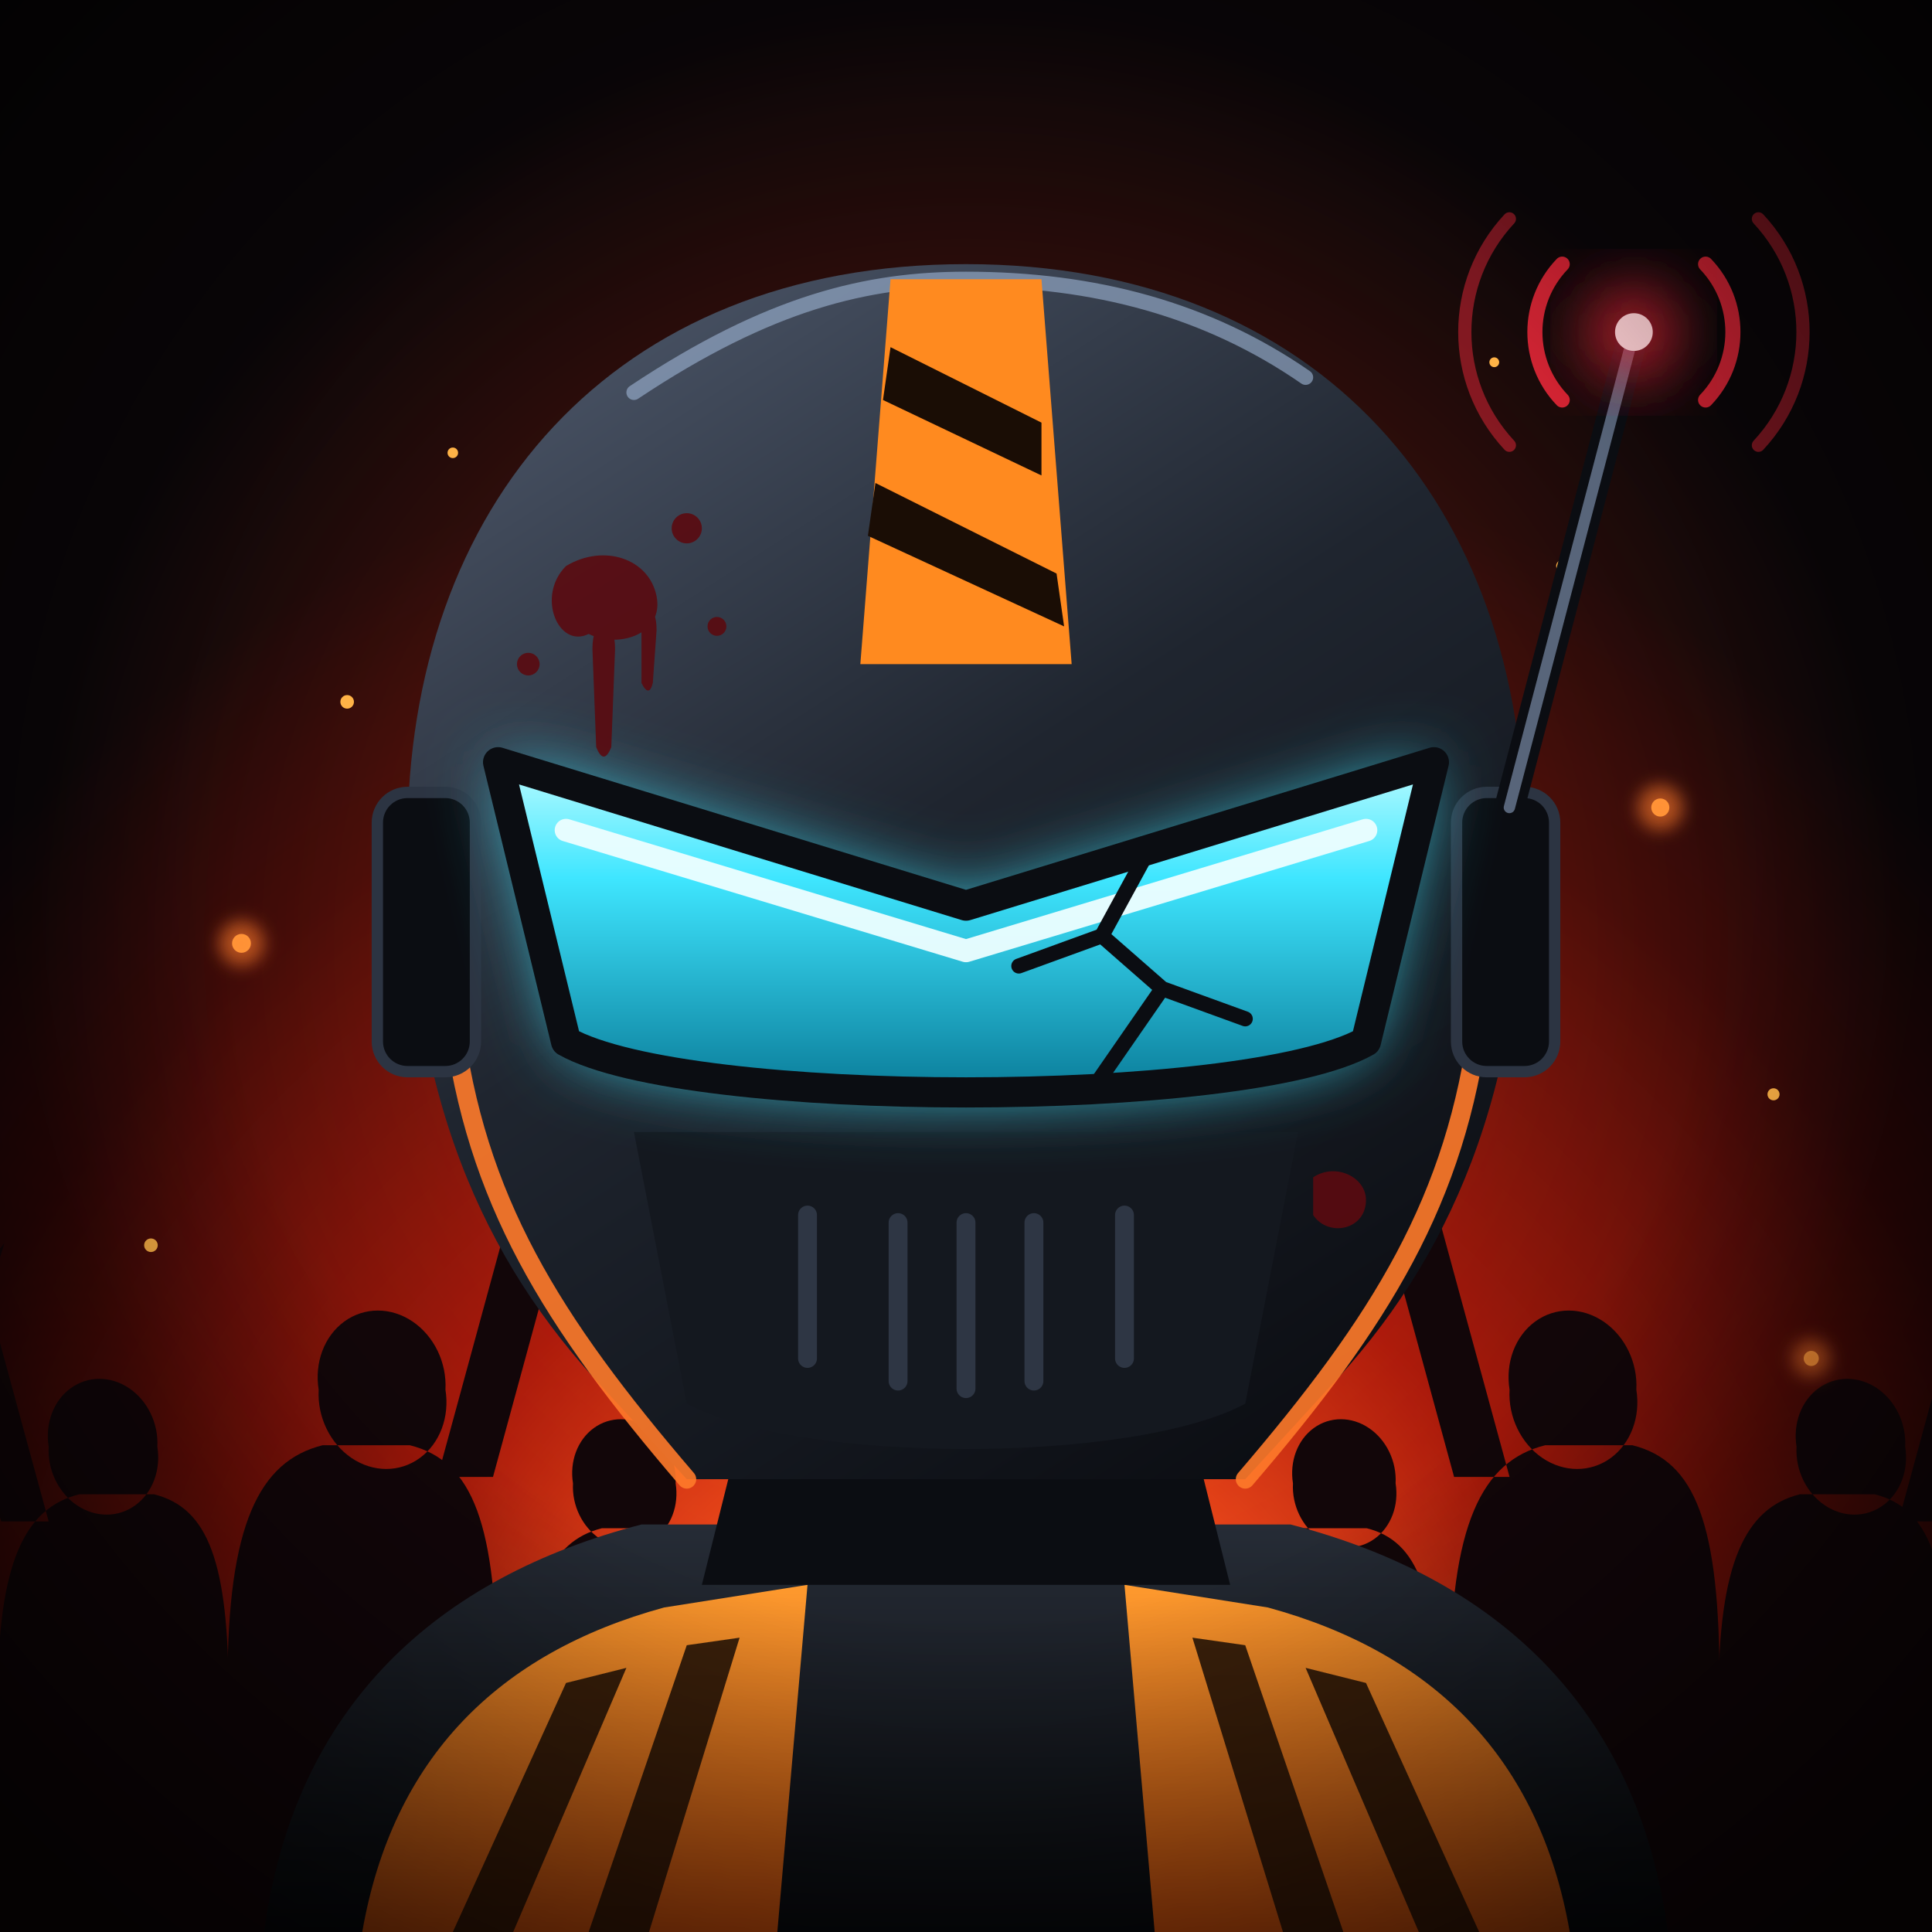
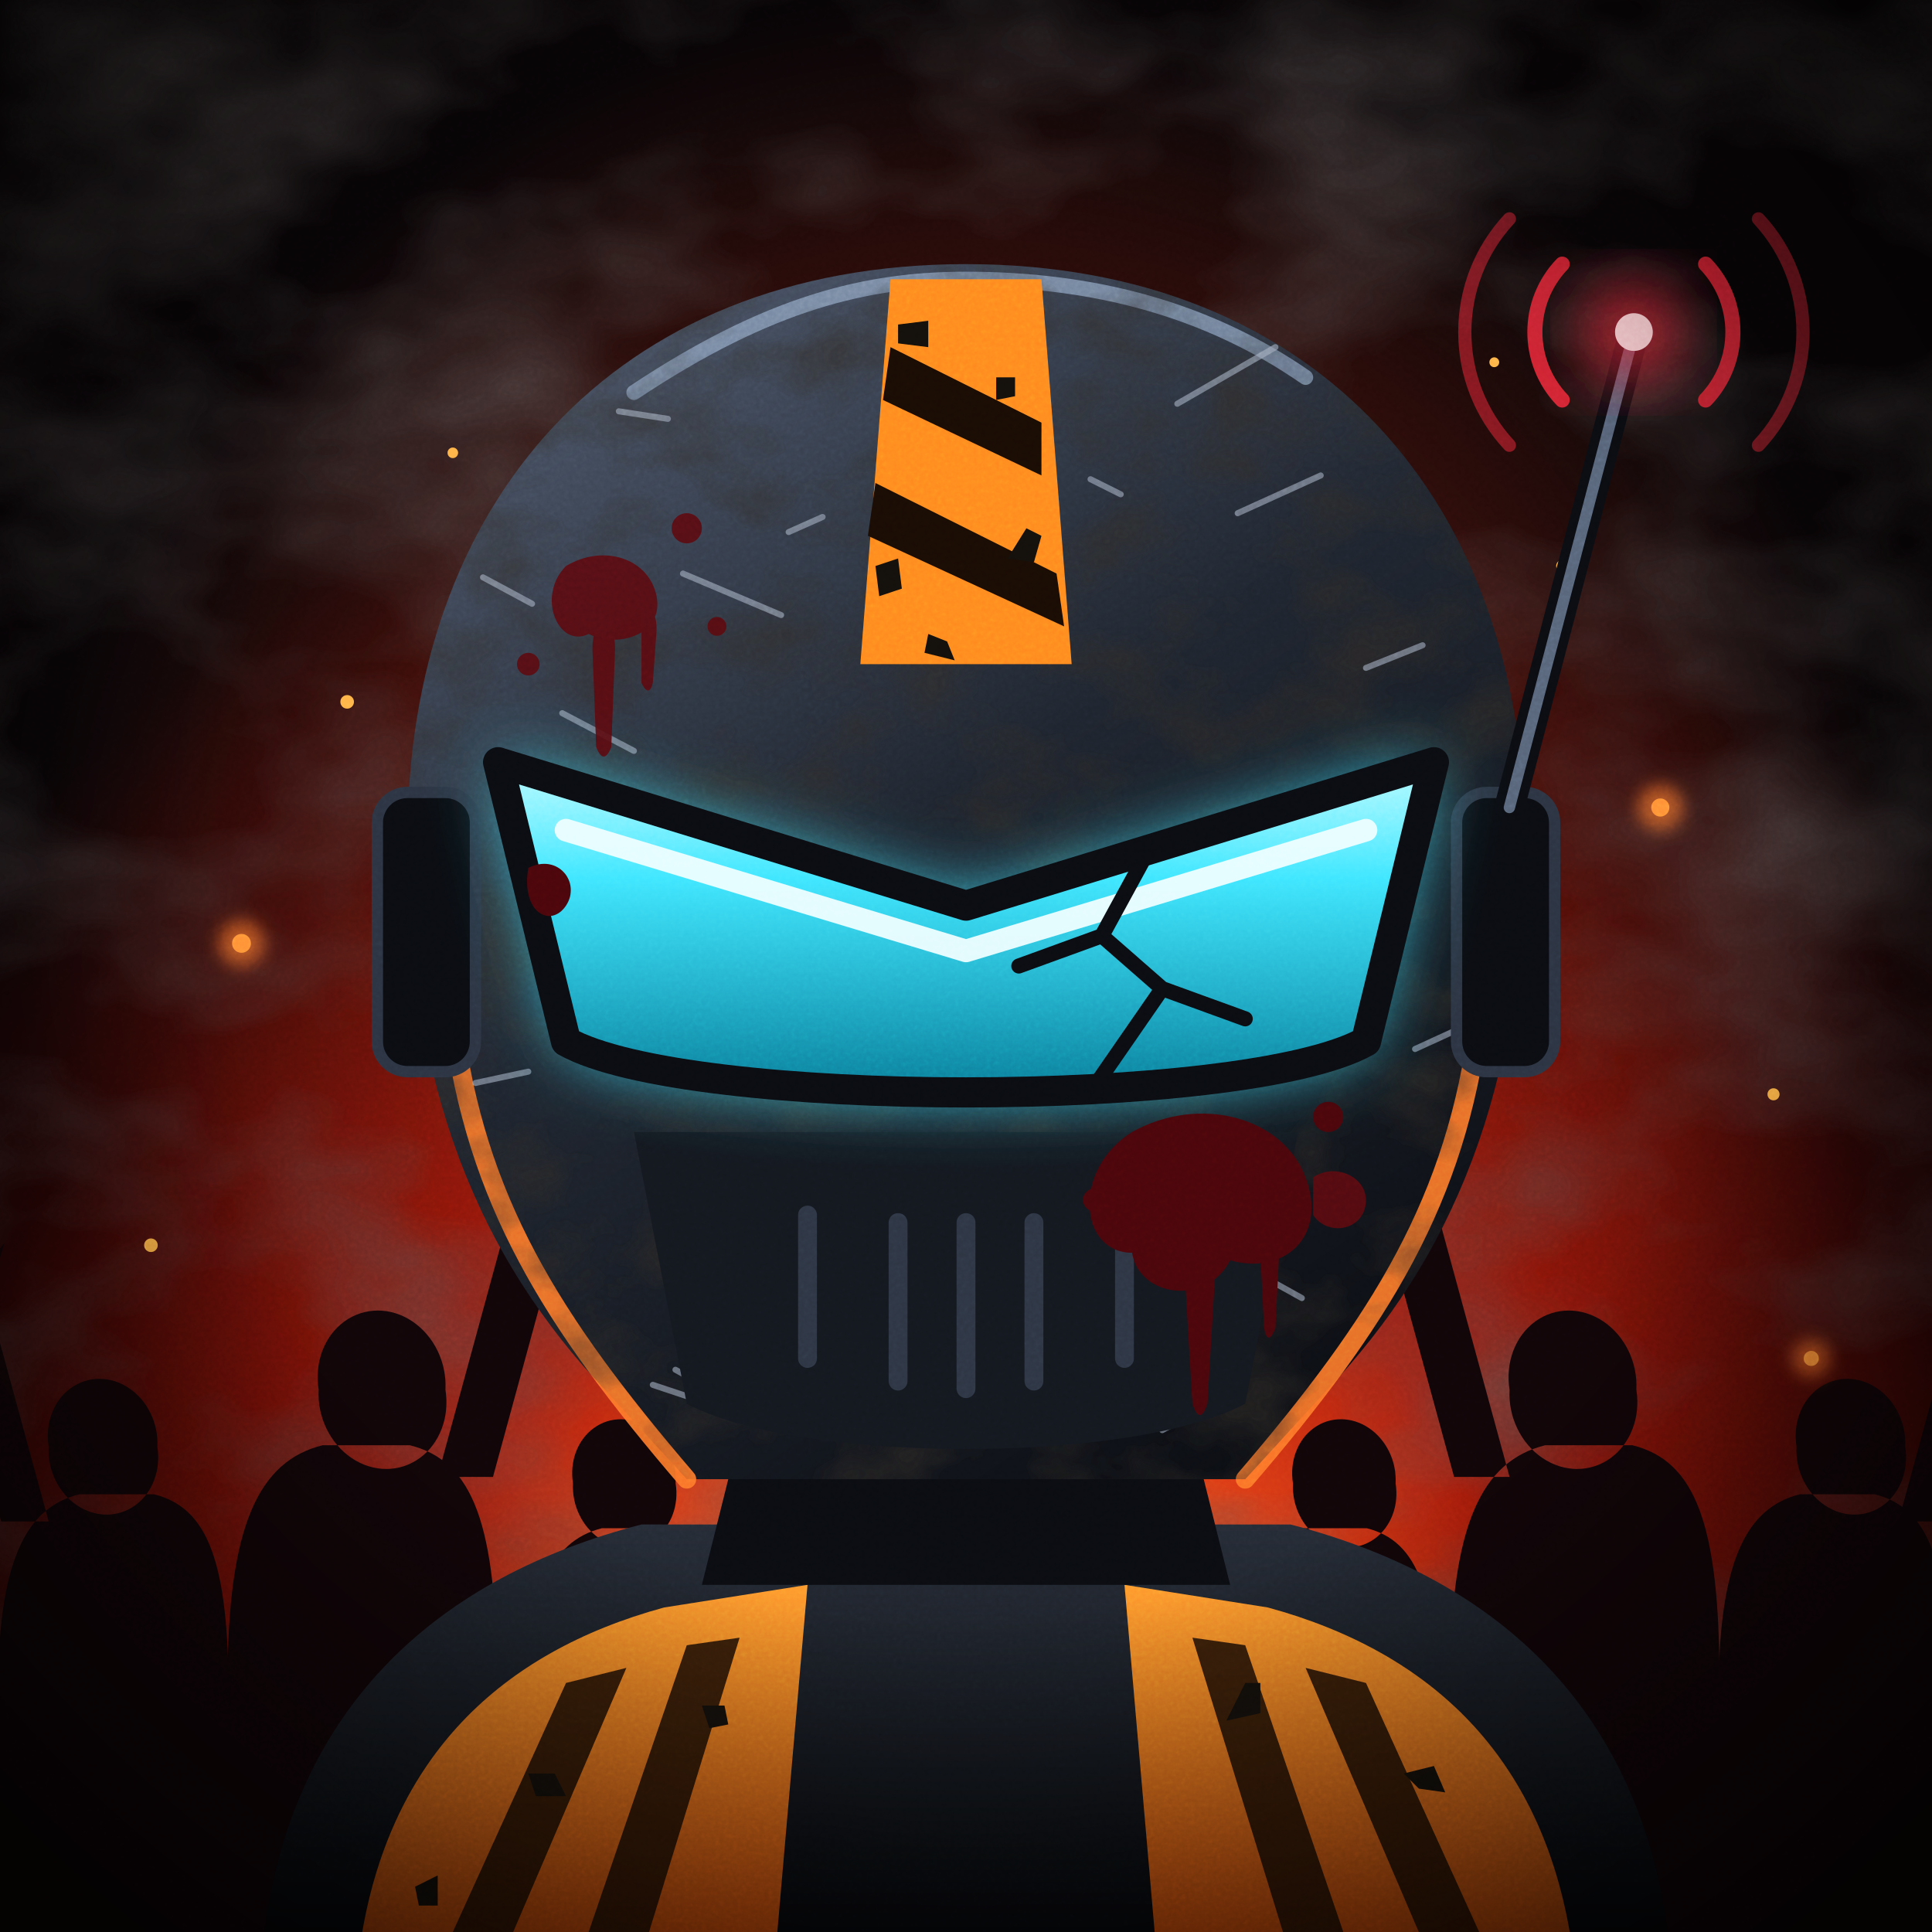
<svg xmlns="http://www.w3.org/2000/svg" viewBox="0 0 512 512">
  <defs>
    <radialGradient id="fire" cx="50%" cy="92%" r="70%">
      <stop offset="0" stop-color="#ffb347" />
      <stop offset="0.18" stop-color="#ff5a1f" />
      <stop offset="0.45" stop-color="#9b1408" />
      <stop offset="0.8" stop-color="#2a0606" />
      <stop offset="1" stop-color="#0a0608" />
    </radialGradient>
    <radialGradient id="vignette" cx="50%" cy="45%" r="70%">
      <stop offset="0.55" stop-color="#000" stop-opacity="0" />
      <stop offset="1" stop-color="#000" stop-opacity="0.75" />
    </radialGradient>
    <linearGradient id="metal" x1="0.2" y1="0" x2="0.8" y2="1">
      <stop offset="0" stop-color="#4a5466" />
      <stop offset="0.45" stop-color="#1f252f" />
      <stop offset="1" stop-color="#0b0d12" />
    </linearGradient>
    <linearGradient id="metalDark" x1="0" y1="0" x2="0" y2="1">
      <stop offset="0" stop-color="#262c36" />
      <stop offset="1" stop-color="#07080b" />
    </linearGradient>
    <linearGradient id="visor" x1="0" y1="0" x2="0" y2="1">
      <stop offset="0" stop-color="#b9fbff" />
      <stop offset="0.35" stop-color="#3fe6ff" />
      <stop offset="1" stop-color="#0a7c99" />
    </linearGradient>
    <linearGradient id="armor" x1="0" y1="0" x2="0" y2="1">
      <stop offset="0" stop-color="#ff9a2e" />
      <stop offset="1" stop-color="#a5400a" />
    </linearGradient>
    <radialGradient id="halo" cx="50%" cy="50%" r="50%">
      <stop offset="0" stop-color="#ff3a1a" stop-opacity="0.55" />
      <stop offset="0.6" stop-color="#ff3a1a" stop-opacity="0.18" />
      <stop offset="1" stop-color="#ff3a1a" stop-opacity="0" />
    </radialGradient>
    <filter id="bloom" x="-50%" y="-50%" width="200%" height="200%">
      <feGaussianBlur stdDeviation="9" />
    </filter>
    <filter id="soft" x="-20%" y="-20%" width="140%" height="140%">
      <feGaussianBlur stdDeviation="2.2" />
    </filter>
+     <clipPath id="helmClip">
+       <path d="M256 70 C350 70 404 134 404 222 C404 290 384 334 352 368 L330 392 L182 392 L160 368 C128 334 108 290 108 222 C108 134 162 70 256 70 Z" />
+     </clipPath>
+     <filter id="grime" x="0" y="0" width="100%" height="100%">
+       <feTurbulence type="fractalNoise" baseFrequency="0.035 0.05" numOctaves="4" seed="7" />
+       <feColorMatrix type="matrix" values="0 0 0 0 0.03  0 0 0 0 0.025  0 0 0 0 0.02  0 0 0 -2.4 1.4" />
+     </filter>
+     <filter id="grain" x="0" y="0" width="100%" height="100%">
+       <feTurbulence type="fractalNoise" baseFrequency="0.85" numOctaves="2" seed="11" stitchTiles="stitch" />
+       <feColorMatrix type="saturate" values="0" />
+       <feComponentTransfer>
+         <feFuncA type="table" tableValues="0 0.22" />
+       </feComponentTransfer>
+     </filter>
+     <filter id="smoke" x="0" y="0" width="100%" height="100%">
+       <feTurbulence type="fractalNoise" baseFrequency="0.012 0.02" numOctaves="4" seed="4" />
+       <feColorMatrix type="matrix" values="0 0 0 0 0.10  0 0 0 0 0.08  0 0 0 0 0.08  0 0 0 -1.6 0.95" />
+     </filter>
  </defs>
  <rect width="512" height="512" fill="url(#fire)" />
  <circle cx="256" cy="250" r="250" fill="url(#halo)" />
+   <rect width="512" height="512" filter="url(#smoke)" opacity="0.8" />
  <g fill="#120609">
    <path d="M-0.6 450 C-0.6 414.0 6.6 399.6 21.0 396.0 L40.8 396.0 C55.2 399.6 60.6 414.0 60.6 450 Z M12.9 383.4 a14.4 16.2 -15 1 0 28.8 0 a14.4 16.2 -15 1 0 -28.8 0 Z M12.9 403.2 L-3.3 343.8 L1.2 329.4 L-6 338.4 L-7.8 324.0 L-14.1 337.5 L-20.4 327.6 L-15.9 343.8 L0.3 403.2 Z" />
    <path d="M60.3 446 C60.3 404.0 68.7 387.2 85.5 383.0 L108.6 383.0 C125.4 387.2 131.7 404.0 131.7 446 Z M84.45 368.3 a16.8 18.9 -15 1 0 33.6 0 a16.8 18.9 -15 1 0 -33.6 0 Z M115.95 391.4 L134.85 322.1 L129.6 305.3 L138.0 315.8 L140.1 299.0 L147.45 314.75 L154.8 303.2 L149.55 322.1 L130.65 391.4 Z" />
    <path d="M139.1 456 C139.1 422.0 145.9 408.4 159.5 405.0 L178.2 405.0 C191.8 408.4 196.9 422.0 196.9 456 Z M151.85 393.1 a13.6 15.3 -15 1 0 27.2 0 a13.6 15.3 -15 1 0 -27.2 0 Z" />
    <path d="M323.1 456 C323.1 422.0 329.9 408.4 343.5 405.0 L362.2 405.0 C375.8 408.4 380.9 422.0 380.9 456 Z M342.65 393.1 a13.6 15.3 -15 1 0 27.2 0 a13.6 15.3 -15 1 0 -27.2 0 Z" />
    <path d="M384.3 446 C384.3 404.0 392.7 387.2 409.5 383.0 L432.6 383.0 C449.4 387.2 455.7 404.0 455.7 446 Z M400.05 368.3 a16.8 18.9 -15 1 0 33.6 0 a16.8 18.9 -15 1 0 -33.6 0 Z M400.05 391.4 L381.15 322.1 L386.4 305.3 L378.0 315.8 L375.9 299.0 L368.55 314.75 L361.2 303.2 L366.45 322.1 L385.35 391.4 Z" />
    <path d="M455.4 450 C455.4 414.0 462.6 399.6 477.0 396.0 L496.8 396.0 C511.2 399.6 516.6 414.0 516.6 450 Z M476.1 383.4 a14.4 16.2 -15 1 0 28.8 0 a14.4 16.2 -15 1 0 -28.8 0 Z M503.1 403.2 L519.3 343.8 L514.8 329.4 L522.0 338.4 L523.8 324.0 L530.1 337.5 L536.4 327.6 L531.9 343.8 L515.7 403.2 Z" />
    <rect x="0" y="440" width="512" height="72" />
  </g>
  <g fill="#ffb347">
    <circle cx="64" cy="250" r="2.5" />
    <circle cx="92" cy="186" r="1.8" />
    <circle cx="440" cy="214" r="2.4" />
    <circle cx="470" cy="290" r="1.6" />
    <circle cx="414" cy="150" r="1.6" />
    <circle cx="40" cy="330" r="1.8" />
    <circle cx="120" cy="120" r="1.4" />
    <circle cx="396" cy="96" r="1.3" />
    <circle cx="480" cy="360" r="2" />
  </g>
  <g fill="#ff7a2a" opacity="0.6" filter="url(#soft)">
    <circle cx="64" cy="250" r="6" />
    <circle cx="440" cy="214" r="6" />
    <circle cx="480" cy="360" r="5" />
  </g>
  <path d="M70 512 C78 452 116 418 170 404 L342 404 C396 418 434 452 442 512 Z" fill="url(#metalDark)" />
  <path d="M96 512 C104 466 132 438 176 426 L214 420 L206 512 Z" fill="url(#armor)" />
  <path d="M416 512 C408 466 380 438 336 426 L298 420 L306 512 Z" fill="url(#armor)" />
  <g fill="#1a0d05" opacity="0.85">
    <path d="M120 512 L150 446 L166 442 L136 512 Z" />
    <path d="M156 512 L182 436 L196 434 L172 512 Z" />
    <path d="M392 512 L362 446 L346 442 L376 512 Z" />
    <path d="M356 512 L330 436 L316 434 L340 512 Z" />
  </g>
  <path d="M196 380 L316 380 L326 420 L186 420 Z" fill="#0b0d12" />
  <path d="M256 70 C350 70 404 134 404 222 C404 290 384 334 352 368 L330 392 L182 392 L160 368            C128 334 108 290 108 222 C108 134 162 70 256 70 Z" fill="url(#metal)" />
  <path d="M120 270 C126 318 146 350 182 392" fill="none" stroke="#ff7a2a" stroke-width="5" stroke-linecap="round" opacity="0.9" />
  <path d="M392 270 C386 318 366 350 330 392" fill="none" stroke="#ff7a2a" stroke-width="5" stroke-linecap="round" opacity="0.9" />
  <path d="M168 104 C204 80 230 74 256 74 C290 74 320 82 346 100" fill="none" stroke="#9fb6d6" stroke-width="4" stroke-linecap="round" opacity="0.6" />
+   <rect width="512" height="512" filter="url(#grime)" clip-path="url(#helmClip)" opacity="0.55" />
+   <g clip-path="url(#helmClip)" stroke="#a9b4c6" stroke-width="1.6" stroke-linecap="round" opacity="0.55">
+     <path d="M290 305 l22 12" />
+     <path d="M321 357 l9 -0" />
+     <path d="M375 278 l24 -11" />
+     <path d="M249 162 l18 2" />
+     <path d="M128 153 l13 7" />
+     <path d="M328 136 l22 -10" />
+     <path d="M289 127 l8 4" />
+     <path d="M181 152 l26 11" />
+     <path d="M202 369 l18 4" />
+     <path d="M179 363 l20 11" />
+     <path d="M362 177 l15 -6" />
+     <path d="M164 109 l13 2" />
+     <path d="M126 287 l14 -3" />
+     <path d="M342 229 l14 -0" />
+     <path d="M312 107 l26 -15" />
+     <path d="M324 335 l8 3" />
+     <path d="M222 258 l8 -4" />
+     <path d="M173 367 l12 4" />
+     <path d="M371 363 l14 -2" />
+     <path d="M264 315 l10 3" />
+     <path d="M336 339 l9 5" />
+     <path d="M149 189 l19 10" />
+     <path d="M215 358 l18 -4" />
+     <path d="M209 141 l9 -4" />
+     <path d="M308 379 l11 -6" />
+     <path d="M386 245 l15 -5" />
+   </g>
  <path d="M236 74 L276 74 L284 176 L228 176 Z" fill="#ff8a1f" />
  <g fill="#1a0d05">
    <path d="M236 92 L276 112 L276 126 L234 106 Z" />
    <path d="M232 128 L280 152 L282 166 L230 142 Z" />
+   </g>
+   <g fill="#14100c">
+     <path d="M238 86 l8 -1 l0 7 l-8 -1 z" />
+     <path d="M272 140 l4 2 l-2 7 l-7 -1 z" />
+     <path d="M246 168 l5 2 l2 5 l-8 -2 z" />
+     <path d="M264 100 l5 0 l0 5 l-5 1 z" />
+     <path d="M232 150 l6 -2 l1 8 l-6 2 z" />
+     <path d="M140 470 l7 0 l3 6 l-8 0 z" />
+     <path d="M186 452 l6 0 l1 5 l-5 1 z" />
+     <path d="M372 470 l8 -2 l3 7 l-7 -1 z" />
+     <path d="M330 446 l4 0 l0 8 l-9 2 z" />
+     <path d="M110 500 l6 -3 l0 8 l-5 0 z" />
  </g>
  <rect x="100" y="210" width="26" height="74" rx="8" fill="#0b0d12" stroke="#2c3442" stroke-width="3" />
  <rect x="386" y="210" width="26" height="74" rx="8" fill="#0b0d12" stroke="#2c3442" stroke-width="3" />
  <path d="M400 214 L432 92" stroke="#0b0d12" stroke-width="8" stroke-linecap="round" />
  <path d="M400 214 L432 92" stroke="#58657a" stroke-width="3" stroke-linecap="round" />
  <g fill="none" stroke="#ff2b3d" stroke-linecap="round">
    <path d="M452 70 a26 26 0 0 1 0 36" stroke-width="4" opacity="0.8" />
    <path d="M466 58 a44 44 0 0 1 0 60" stroke-width="3.5" opacity="0.45" />
    <path d="M414 70 a26 26 0 0 0 0 36" stroke-width="4" opacity="0.8" />
    <path d="M400 58 a44 44 0 0 0 0 60" stroke-width="3.5" opacity="0.45" />
  </g>
  <circle cx="433" cy="88" r="11" fill="#ff2b3d" filter="url(#bloom)" />
  <circle cx="433" cy="88" r="5" fill="#ffd0d4" />
  <path d="M168 300 L344 300 L330 372 C300 388 212 388 182 372 Z" fill="#14181f" />
  <g stroke="#2e3644" stroke-width="5" stroke-linecap="round">
    <path d="M214 322 L214 360" />
    <path d="M238 324 L238 366" />
    <path d="M256 324 L256 368" />
    <path d="M274 324 L274 366" />
    <path d="M298 322 L298 360" />
  </g>
  <path d="M132 202 L256 240 L380 202 L362 276 C330 294 182 294 150 276 Z" fill="#3fe6ff" filter="url(#bloom)" opacity="0.9" />
  <path d="M132 202 L256 240 L380 202 L362 276 C330 294 182 294 150 276 Z" fill="url(#visor)" />
  <path d="M150 220 L256 252 L362 220" fill="none" stroke="#ecfeff" stroke-width="6" stroke-linecap="round" stroke-linejoin="round" opacity="0.95" />
  <path d="M132 202 L256 240 L380 202 L362 276 C330 294 182 294 150 276 Z" fill="none" stroke="#0b0d12" stroke-width="8" stroke-linejoin="round" />
  <path d="M304 226 L292 248 L308 262 L290 288 M292 248 L270 256 M308 262 L330 270" fill="none" stroke="#0b0d12" stroke-width="4" stroke-linejoin="round" stroke-linecap="round" />
  <g fill="#5a0a0f" opacity="0.9">
    <path d="M150 150 c10 -6 22 -2 24 8 c2 10 -10 14 -18 10 c-8 4 -14 -10 -6 -18 z" />
    <circle cx="182" cy="140" r="4" />
    <path d="M160 166 q3 0 3 6 l-1 26 q-2 5 -4 0 l-1 -26 q0 -6 3 -6 z" />
    <path d="M172 162 q2 0 2 5 l-1 14 q-1 4 -3 0 l0 -14 q0 -5 2 -5 z" />
    <circle cx="140" cy="176" r="3" />
    <circle cx="190" cy="166" r="2.5" />
    <path d="M348 312 c6 -4 14 0 14 6 c0 8 -10 10 -14 4 z" />
  </g>
+   <g fill="#4a070c">
+     <path d="M300 300 c18 -10 40 -4 46 12 c6 16 -6 26 -20 22 c-6 12 -24 10 -26 -2 c-14 0 -16 -22 0 -32 z" />
+     <path d="M318 330 q4 0 4 8 l-2 34 q-2 6 -4 0 l-2 -34 q0 -8 4 -8 z" />
+     <path d="M336 326 q3 0 3 6 l-1 20 q-2 5 -3 0 l-1 -20 q0 -6 2 -6 z" />
+     <circle cx="352" cy="296" r="4" />
+     <circle cx="290" cy="318" r="3" />
+     <path d="M140 230 c8 -4 14 4 10 10 c-4 6 -12 2 -10 -10 z" />
+   </g>
  <rect width="512" height="512" fill="url(#vignette)" />
+   <rect width="512" height="512" filter="url(#grain)" style="mix-blend-mode:overlay" />
</svg>
